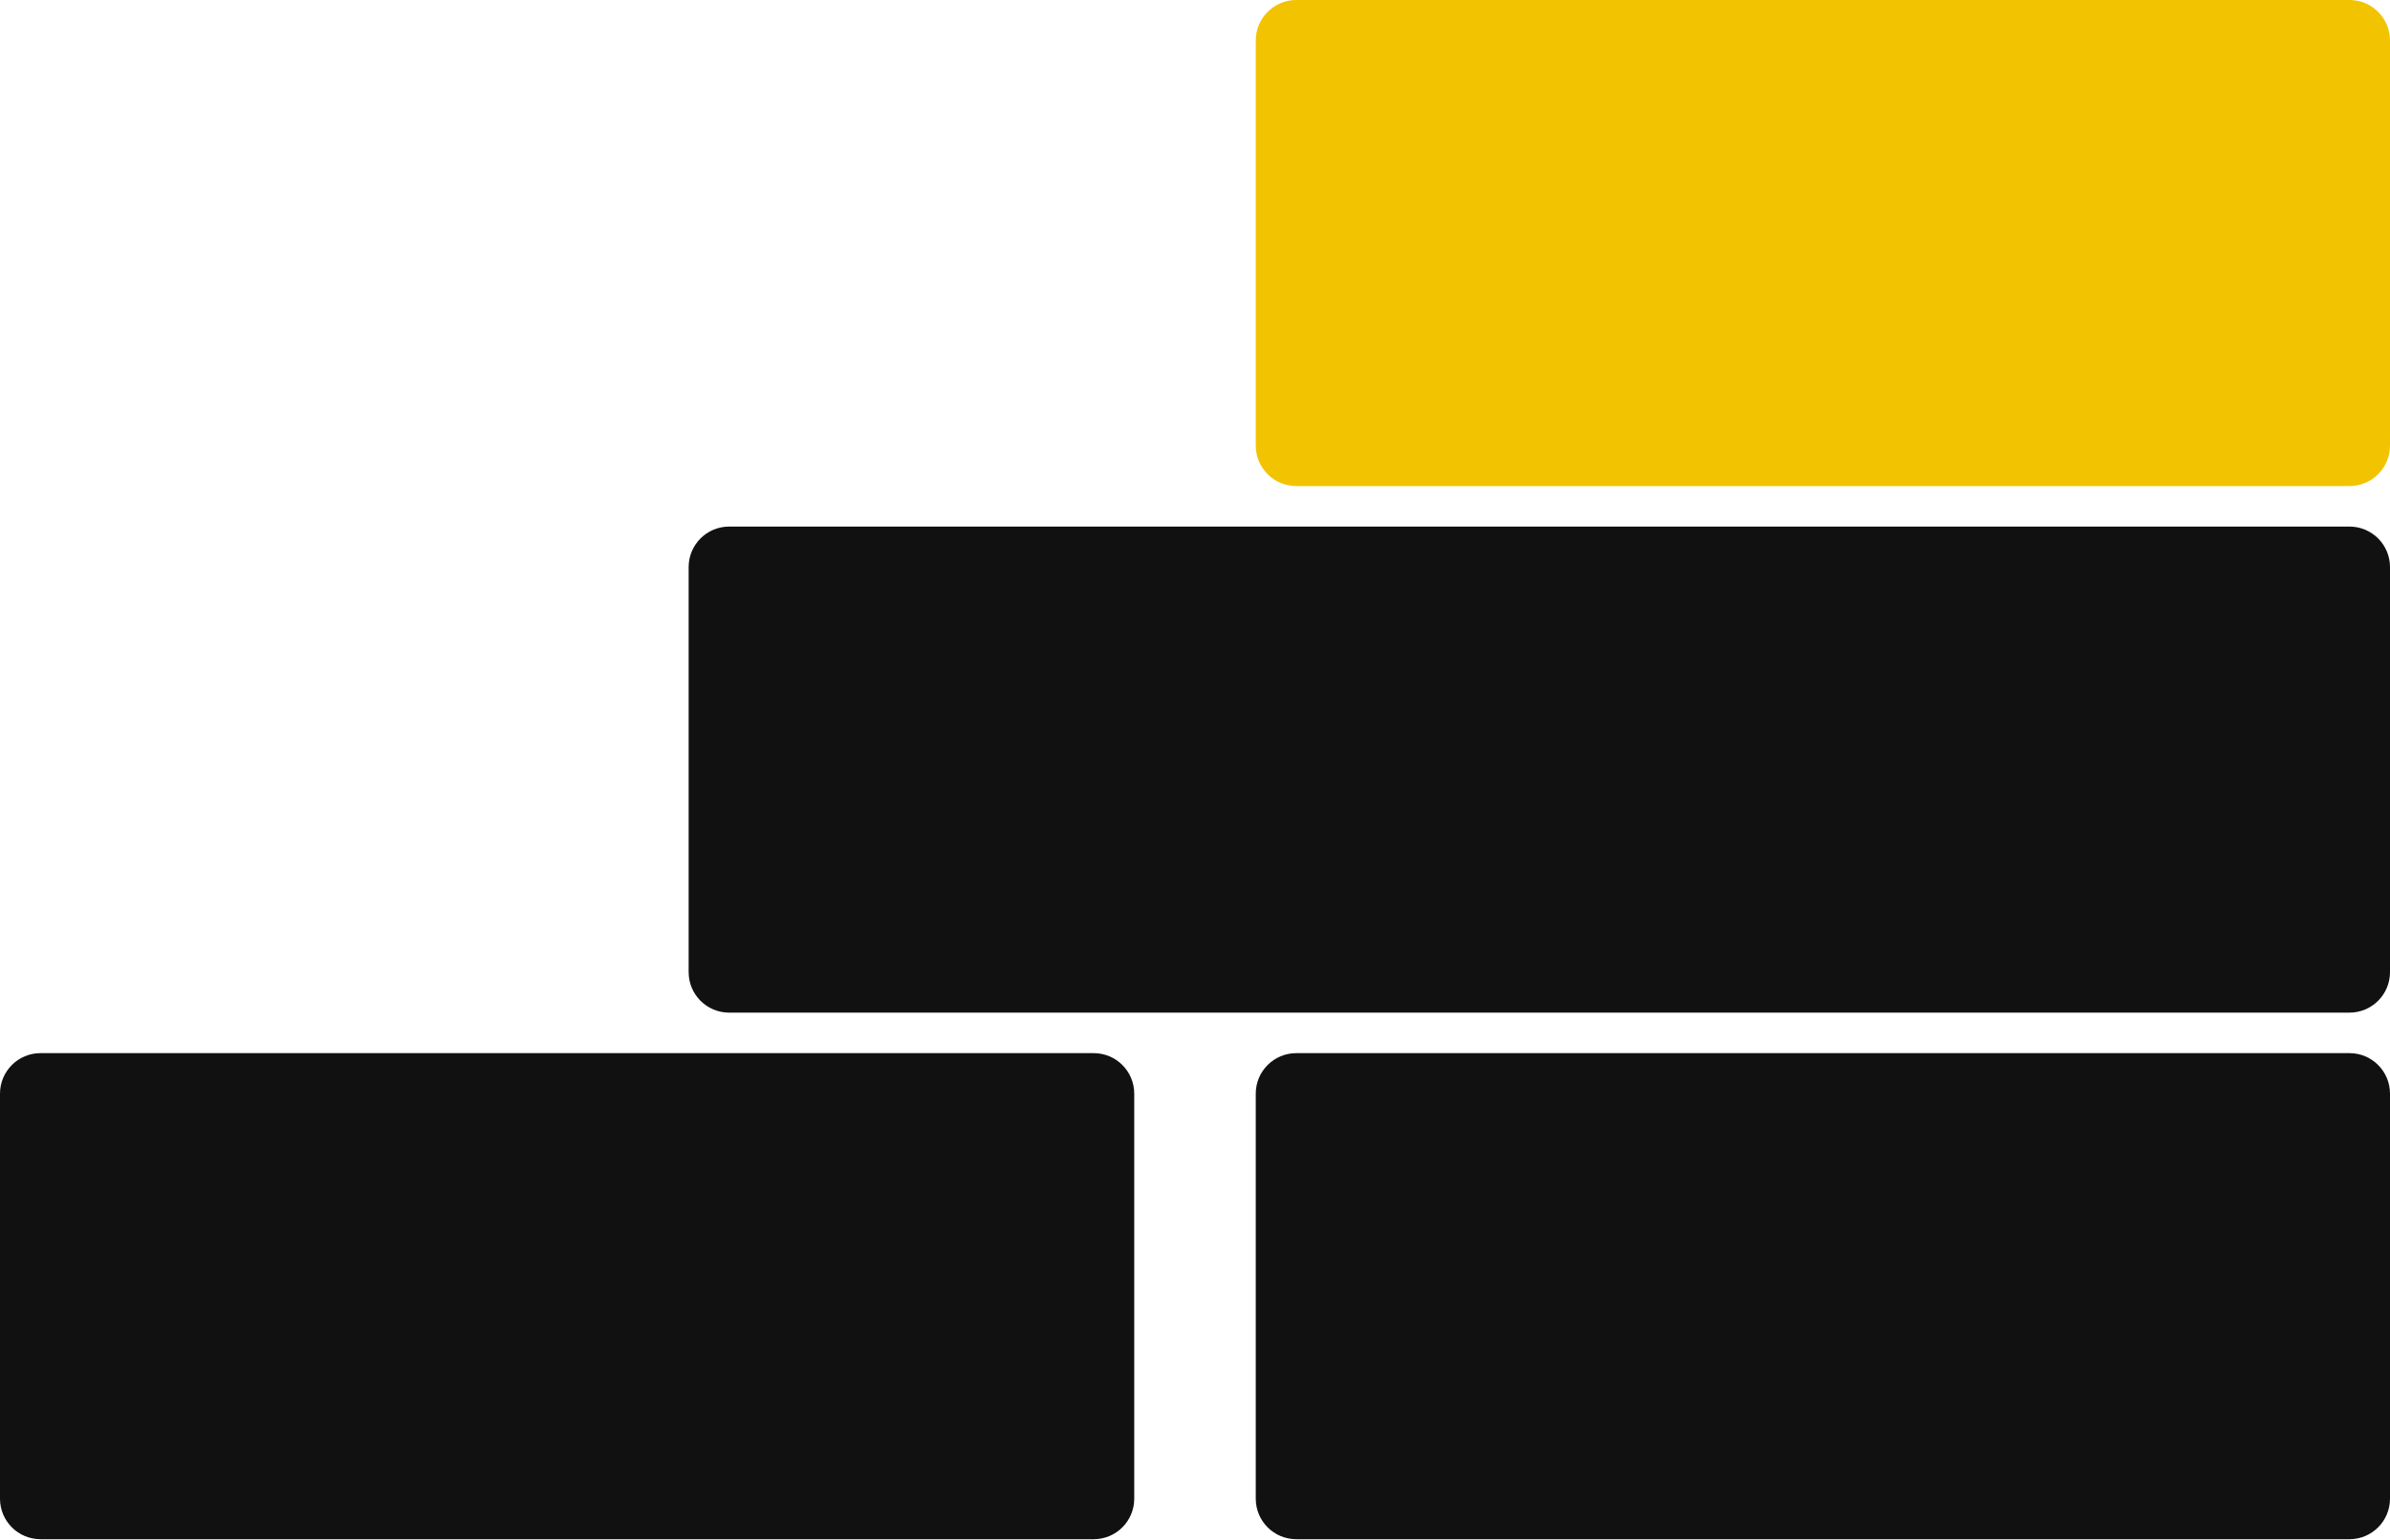
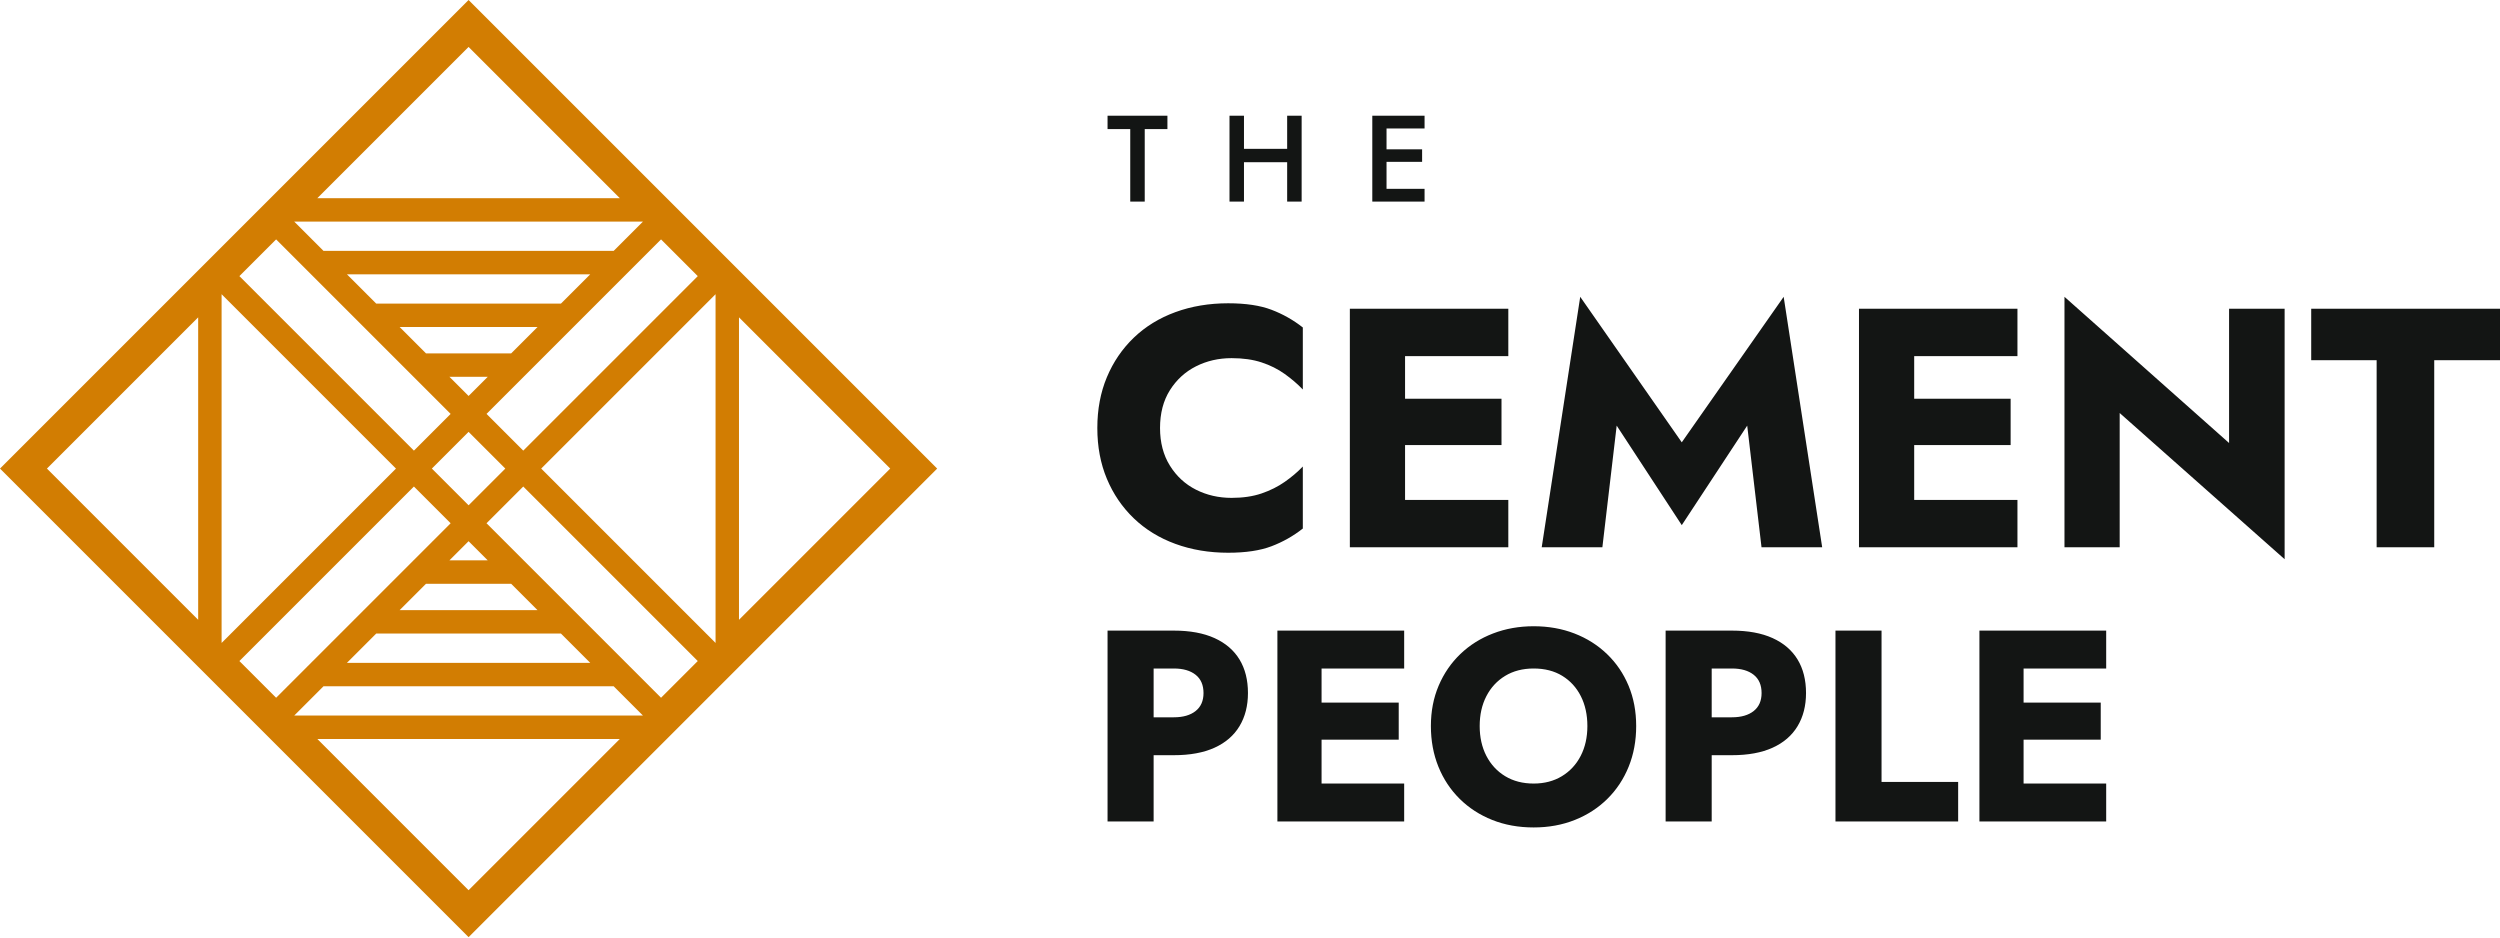
- <svg xmlns="http://www.w3.org/2000/svg" viewBox="0 0 59 38" width="472" height="304" role="img" aria-label="The Cement People">
-   <rect x="0" y="26" width="28" height="12" rx="1" fill="#111111" />
-   <rect x="31" y="26" width="28" height="12" rx="1" fill="#111111" />
-   <rect x="17" y="13" width="42" height="12" rx="1" fill="#111111" />
-   <rect x="31" y="0" width="28" height="12" rx="1" fill="#f2c300" />
+ <svg xmlns="http://www.w3.org/2000/svg" viewBox="0 0 733.6 275" width="733.6" height="275" role="img" aria-labelledby="t">
+   <path fill="#D27D02" fill-rule="evenodd" d="M79.404 58.096 L72.474 65.026 L65.026 72.474 L58.096 79.404 L0 137.5 L58.096 195.596 L65.026 202.526 L65.026 202.526 L72.474 209.974 L72.474 209.974 L137.5 275 L202.526 209.974 L202.526 209.974 L209.974 202.526 L216.904 195.596 L275 137.5 L216.904 79.404 L209.974 72.474 L202.526 65.026 L137.5 0Z M137.5 13.774 L181.877 58.151 L93.123 58.151Z M13.774 137.5 L58.151 93.123 L58.151 181.877Z M132.234 153.542 L81.025 204.751 L70.249 193.975 L121.458 142.766Z M148.275 137.5 L137.5 148.275 L126.725 137.5 L137.5 126.725Z M193.975 204.751 L142.766 153.542 L153.542 142.766 L204.751 193.975Z M209.974 86.334 L209.974 188.666 L158.808 137.5Z M193.975 70.249 L204.751 81.025 L153.542 132.234 L142.766 121.458Z M121.458 132.234 L70.249 81.025 L81.025 70.249 L132.234 121.458Z M65.026 86.334 L116.192 137.5 L65.026 188.666Z M94.928 73.62 L86.334 65.026 L188.666 65.026 L180.072 73.62Z M110.397 89.089 L101.803 80.495 L173.197 80.495 L164.603 89.089Z M125.006 103.698 L117.272 95.964 L157.728 95.964 L149.994 103.698Z M131.881 110.573 L143.119 110.573 L137.5 116.192Z M216.849 93.123 L261.226 137.5 L216.849 181.877Z M188.666 209.974 L86.334 209.974 L94.928 201.38 L180.072 201.38Z M173.197 194.505 L101.803 194.505 L110.397 185.911 L164.603 185.911Z M157.728 179.036 L117.272 179.036 L125.006 171.302 L149.994 171.302Z M131.881 164.427 L137.5 158.808 L143.119 164.427Z M181.877 216.849 L137.5 261.226 L93.123 216.849Z" />
+   <path fill="#131514" d="M377.704 33.955H381.952V59.155H377.704V47.599H365.032V59.155H360.784V33.955H365.032V43.675H377.704ZM402.688 33.955H418.024V37.699H406.864V43.819H417.304V47.491H406.864V55.411H418.024V59.155H402.688ZM325 37.879V33.955H342.568V37.879H335.908V59.155H331.66V37.879Z" />
+   <path fill="#131514" d="M474.4 124.895 470.2 160.595H452.4L463.7 87.095L493.5 129.795L523.4 87.095L534.7 160.595H516.9L512.7 124.895L493.5 154.095ZM654.1 90.595H670.4V164.095L622 121.195V160.595H605.8V87.095L654.1 129.995ZM545.5 90.595H592V104.495H561.7V116.995H590V130.595H561.7V146.695H592V160.595H545.5ZM396.1 90.595H442.6V104.495H412.3V116.995H440.6V130.595H412.3V146.695H442.6V160.595H396.1ZM340.4 125.595Q340.4 131.995 343.3 136.645Q346.2 141.295 350.95 143.695Q355.7 146.095 361.4 146.095Q366.4 146.095 370.2 144.795Q374 143.495 377 141.395Q380 139.295 382.3 136.895V155.095Q378.1 158.395 373.1 160.295Q368.1 162.195 360.4 162.195Q352 162.195 344.9 159.595Q337.8 156.995 332.7 152.095Q327.6 147.195 324.8 140.495Q322 133.795 322 125.595Q322 117.395 324.8 110.695Q327.6 103.995 332.7 99.095Q337.8 94.195 344.9 91.595Q352 88.995 360.4 88.995Q368.1 88.995 373.1 90.895Q378.1 92.795 382.3 96.095V114.295Q380 111.895 377 109.745Q374 107.595 370.2 106.345Q366.4 105.095 361.4 105.095Q355.7 105.095 350.95 107.495Q346.2 109.895 343.3 114.495Q340.4 119.095 340.4 125.595ZM678.2 105.695V90.595H733.6V105.695H714.3V160.595H697.4V105.695Z" />
+   <path fill="#131514" d="M419.88 213.045Q419.88 206.565 422.16 201.205Q424.44 195.845 428.52 191.925Q432.6 188.005 438.12 185.885Q443.64 183.765 450.04 183.765Q456.52 183.765 462 185.885Q467.48 188.005 471.56 191.925Q475.64 195.845 477.88 201.205Q480.12 206.565 480.12 213.045Q480.12 219.525 477.92 224.965Q475.72 230.405 471.68 234.405Q467.64 238.405 462.12 240.605Q456.6 242.805 450.04 242.805Q443.4 242.805 437.88 240.605Q432.36 238.405 428.32 234.405Q424.28 230.405 422.08 224.965Q419.88 219.525 419.88 213.045ZM325 185.045H344.44Q351.56 185.045 356.4 187.245Q361.24 189.445 363.72 193.525Q366.2 197.605 366.2 203.365Q366.2 208.965 363.72 213.085Q361.24 217.205 356.4 219.405Q351.56 221.605 344.44 221.605H338.52V241.045H325ZM488.76 185.045H508.2Q515.32 185.045 520.16 187.245Q525 189.445 527.48 193.525Q529.96 197.605 529.96 203.365Q529.96 208.965 527.48 213.085Q525 217.205 520.16 219.405Q515.32 221.605 508.2 221.605H502.28V241.045H488.76ZM374.84 185.045H412.04V196.165H387.8V206.165H410.44V217.045H387.8V229.925H412.04V241.045H374.84ZM580.84 185.045H618.04V196.165H593.8V206.165H616.44V217.045H593.8V229.925H618.04V241.045H580.84ZM538.6 185.045H552.12V229.445H574.6V241.045H538.6ZM434.2 213.045Q434.2 218.005 436.16 221.805Q438.12 225.605 441.68 227.765Q445.24 229.925 450.04 229.925Q454.76 229.925 458.32 227.765Q461.88 225.605 463.84 221.805Q465.8 218.005 465.8 213.045Q465.8 208.085 463.88 204.285Q461.96 200.485 458.44 198.325Q454.92 196.165 450.04 196.165Q445.24 196.165 441.68 198.325Q438.12 200.485 436.16 204.285Q434.2 208.085 434.2 213.045ZM338.52 196.165V210.485H344.44Q348.52 210.485 350.84 208.645Q353.16 206.805 353.16 203.365Q353.16 199.845 350.84 198.005Q348.52 196.165 344.44 196.165H338.52ZM502.28 210.485H508.2Q512.28 210.485 514.6 208.645Q516.92 206.805 516.92 203.365Q516.92 199.845 514.6 198.005Q512.28 196.165 508.2 196.165H502.28V210.485Z" />
</svg>
